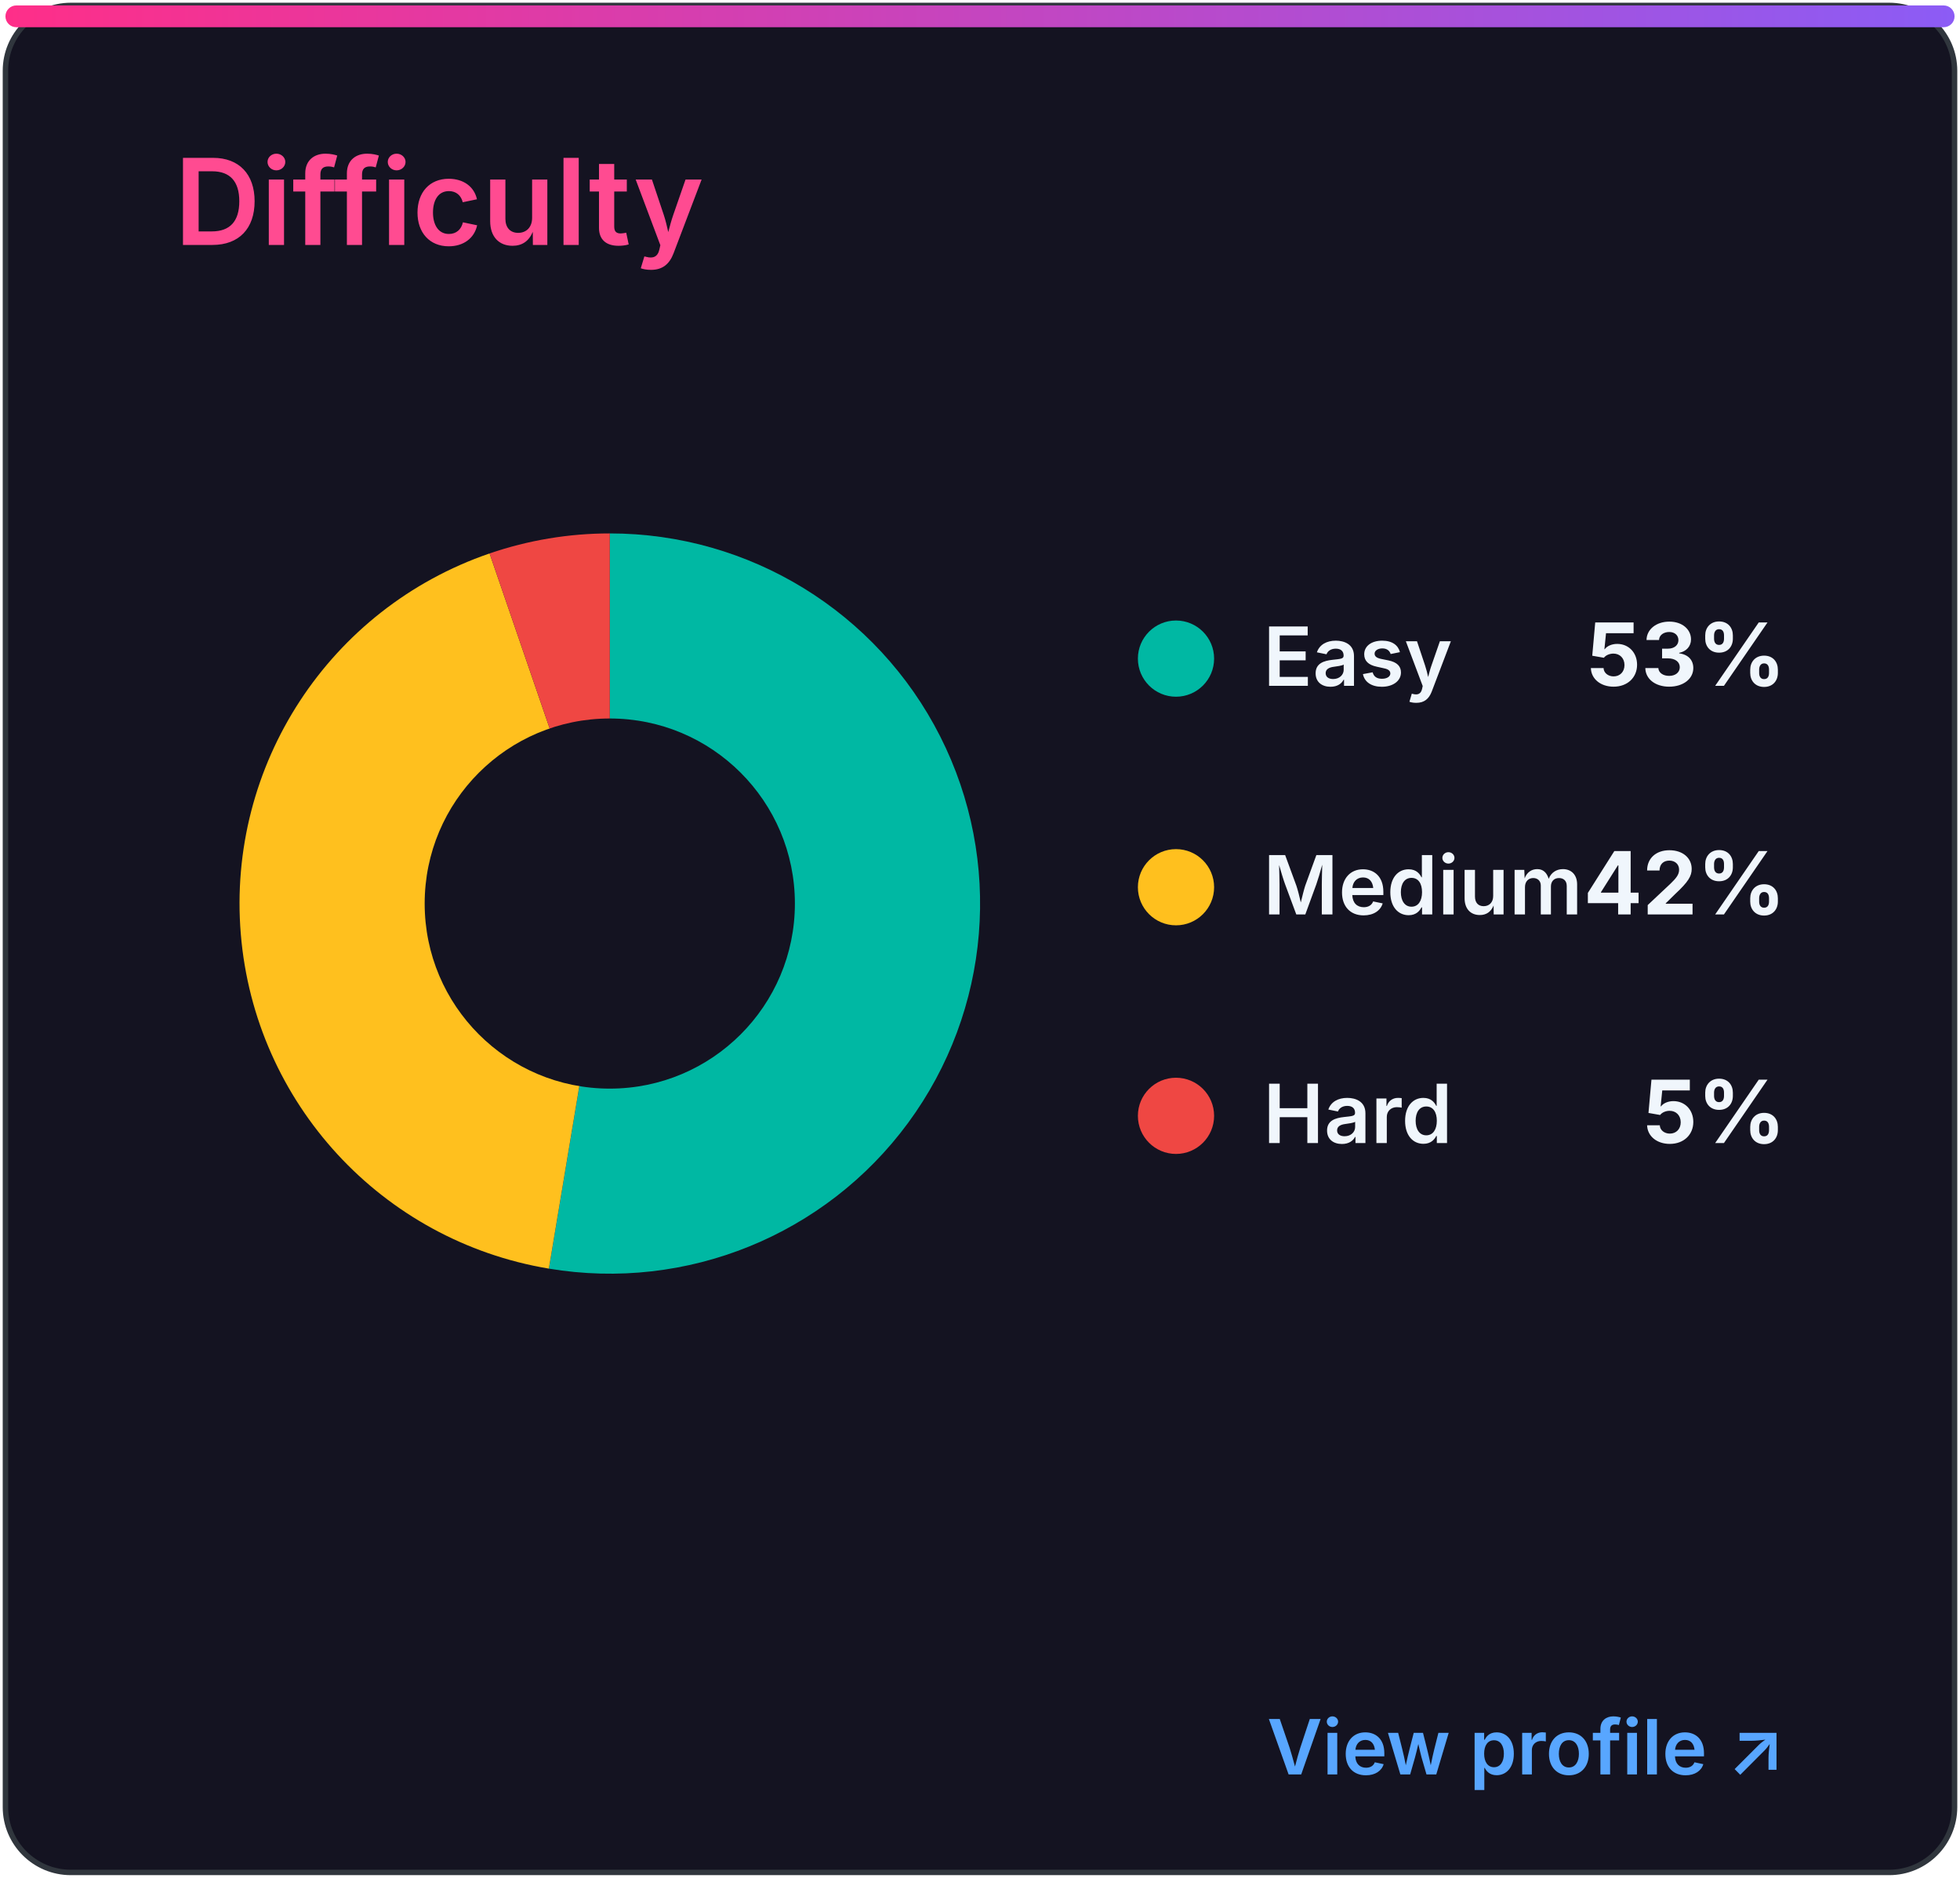
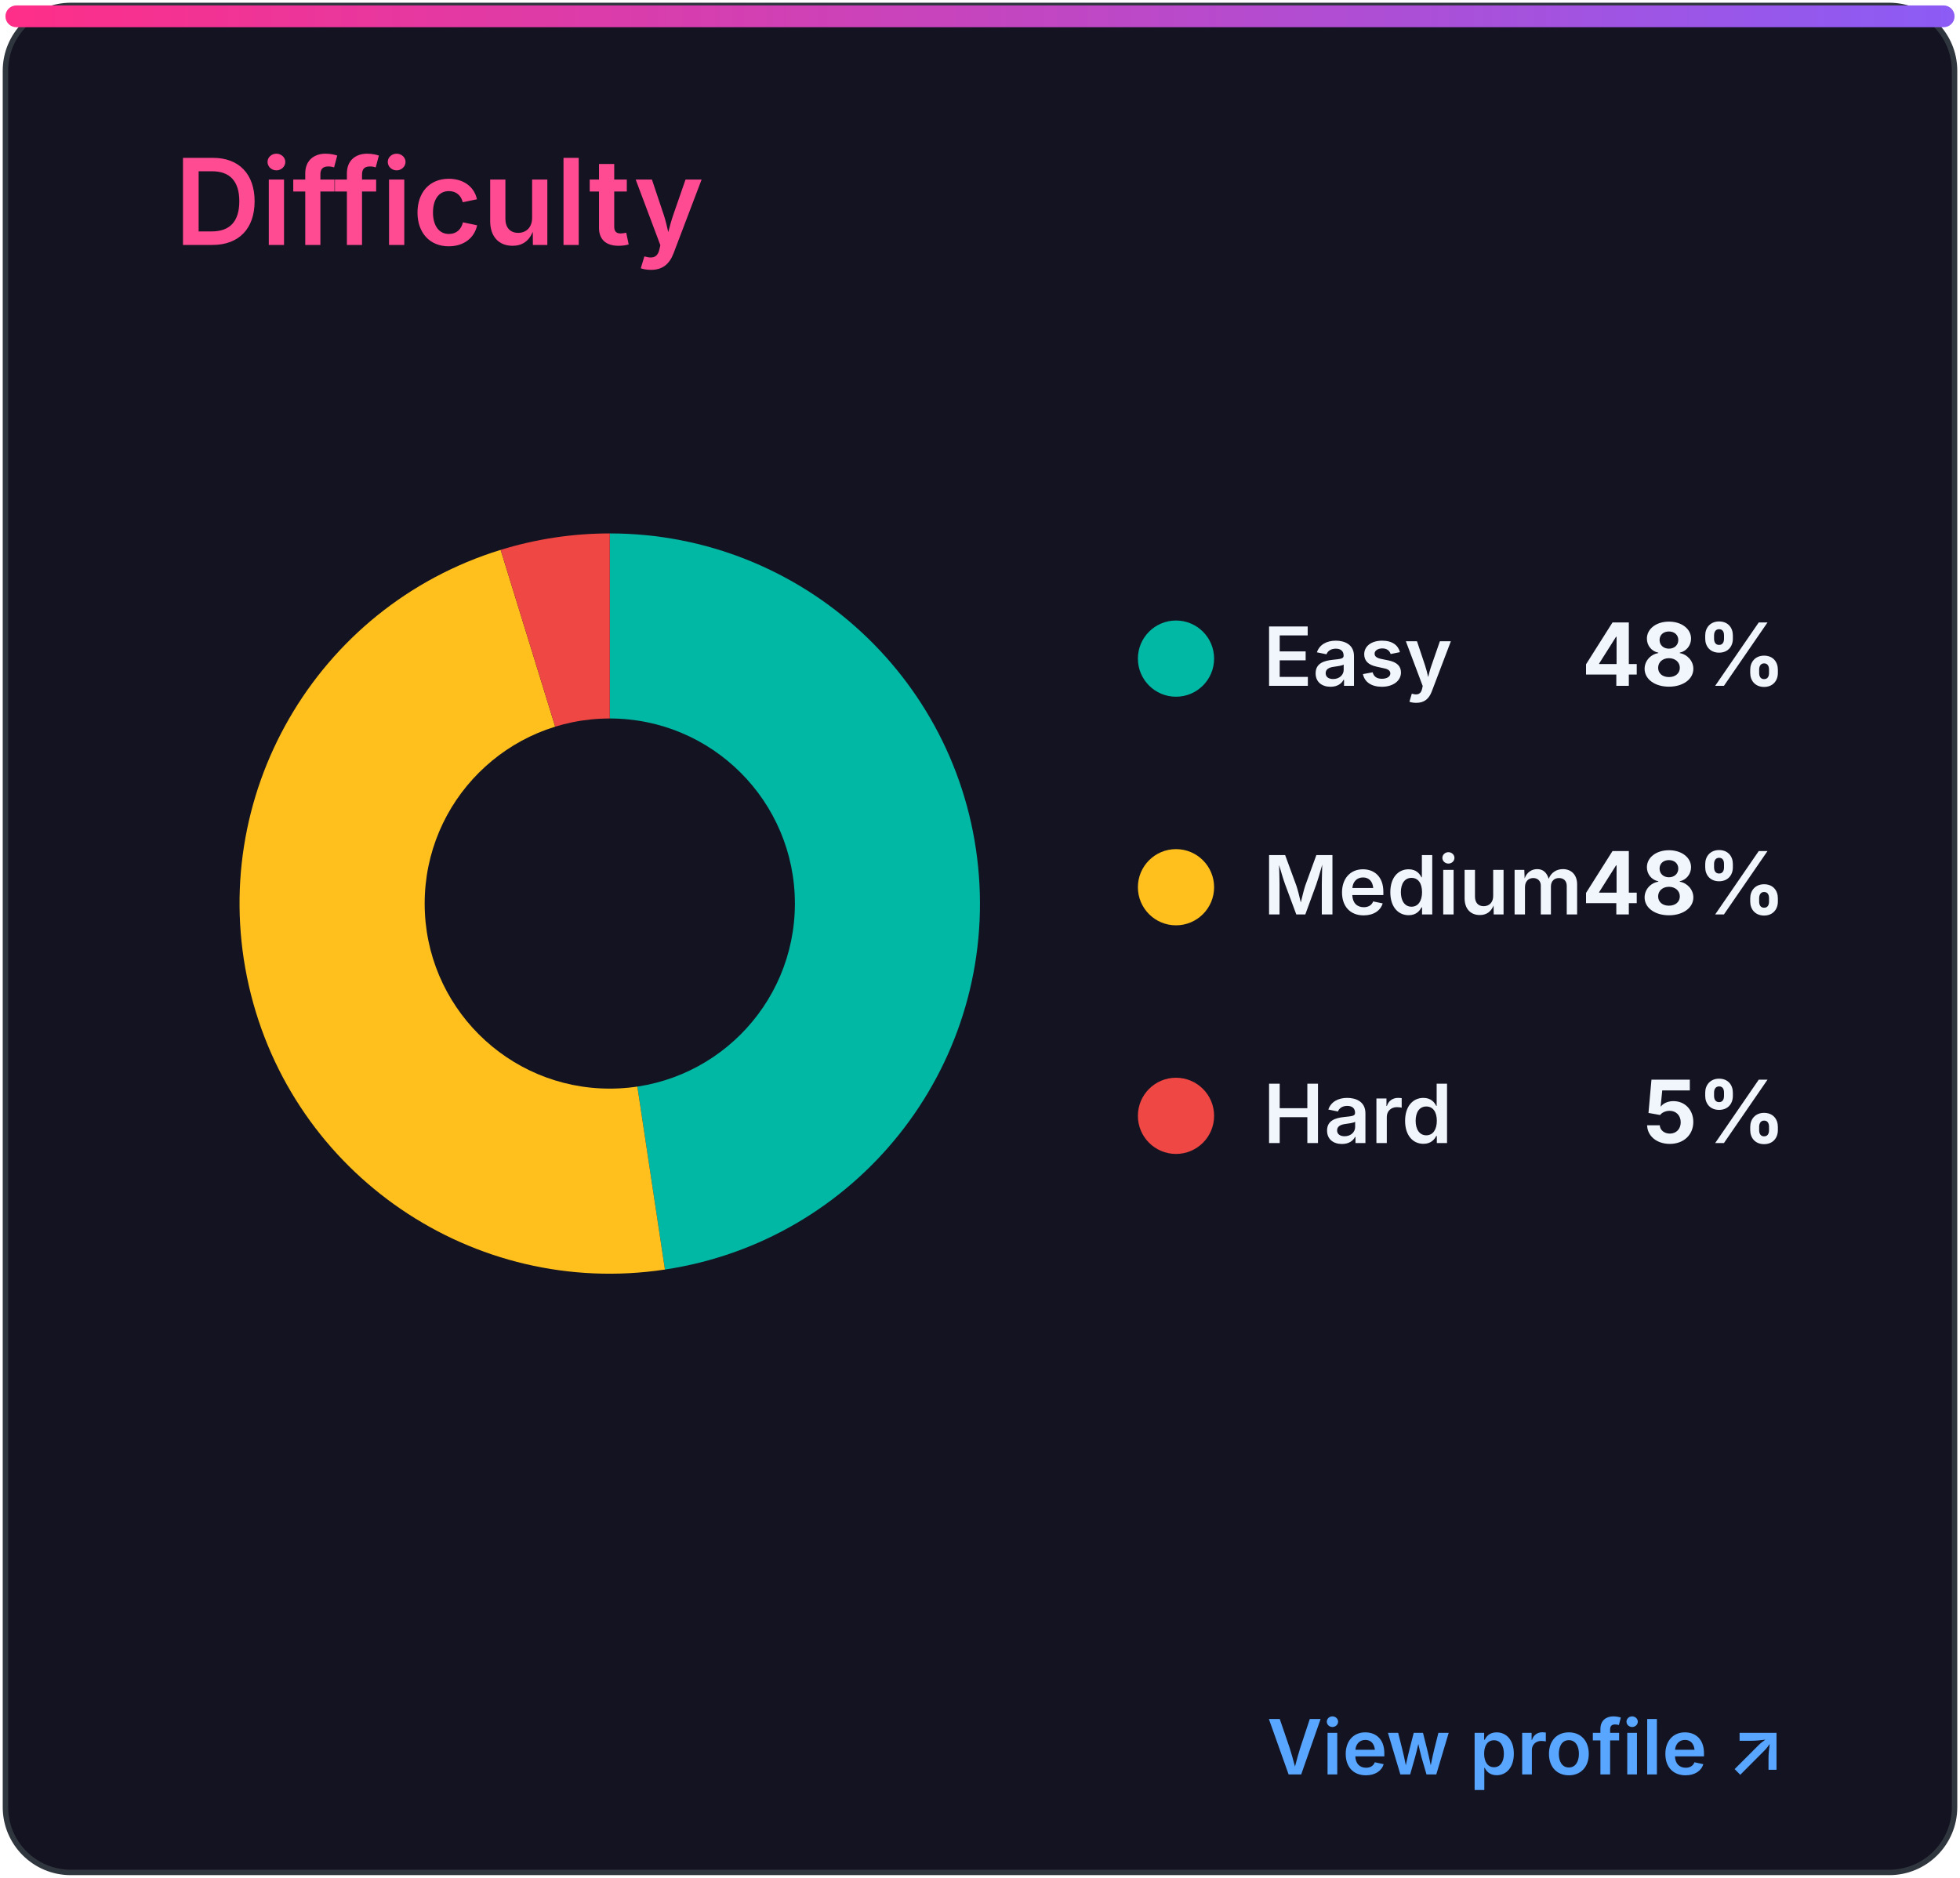
<svg xmlns="http://www.w3.org/2000/svg" width="360" height="345" viewBox="0 0 360 345" role="img" aria-labelledby="title desc">
  <defs>
    <linearGradient id="accent" x1="0" x2="1">
      <stop stop-color="#ff2e88" />
      <stop offset="1" stop-color="#8b5cf6" />
    </linearGradient>
    <clipPath id="bar">
      <rect x="32" y="82" width="296" height="8" rx="4" />
    </clipPath>
    <style>
.heading{font:600 22px -apple-system,BlinkMacSystemFont,'Segoe UI',sans-serif;fill:#ff4b91}
.eyebrow{font:600 10px -apple-system,BlinkMacSystemFont,'Segoe UI',sans-serif;letter-spacing:1.2px;fill:#8b949e}
.total{font:700 52px -apple-system,BlinkMacSystemFont,'Segoe UI',sans-serif;fill:#f0f6fc}
.metric{font:600 15px -apple-system,BlinkMacSystemFont,'Segoe UI',sans-serif;fill:#f0f6fc}
.count{font:700 16px -apple-system,BlinkMacSystemFont,'Segoe UI',sans-serif;fill:#f0f6fc}
.muted{font:500 13px -apple-system,BlinkMacSystemFont,'Segoe UI',sans-serif;fill:#8b949e}
.language{font:700 31px -apple-system,BlinkMacSystemFont,'Segoe UI',sans-serif;fill:#f0f6fc}
.link{font:600 14px -apple-system,BlinkMacSystemFont,'Segoe UI',sans-serif;fill:#58a6ff}
</style>
  </defs>
  <rect x="1" y="1" width="358" height="343" rx="12" fill="#141321" stroke="#30363d" />
  <rect x="1" y="1" width="358" height="4" rx="2" fill="url(#accent)" />
  <text x="32" y="45" class="heading">Difficulty</text>
-   <path d="M 112 166 L 112.00 98.00 A 68 68 0 1 1 100.81 233.07 Z" fill="#00b8a3" />
-   <path d="M 112 166 L 100.81 233.07 A 68 68 0 0 1 89.92 101.68 Z" fill="#ffc01e" />
-   <path d="M 112 166 L 89.92 101.68 A 68 68 0 0 1 112.00 98.00 Z" fill="#ef4743" />
+   <path d="M 112 166 L 112.00 98.00 A 68 68 0 0 1 122.13 233.24 Z" fill="#00b8a3" />
+   <path d="M 112 166 L 122.13 233.24 A 68 68 0 0 1 91.96 101.02 Z" fill="#ffc01e" />
+   <path d="M 112 166 L 91.96 101.02 A 68 68 0 0 1 112.00 98.00 Z" fill="#ef4743" />
  <circle cx="112" cy="166" r="34" fill="#141321" />
  <circle cx="216" cy="121" r="7" fill="#00b8a3" />
  <text x="232" y="126" class="metric">Easy</text>
-   <text x="328" y="126" class="count" text-anchor="end">53%</text>
+   <text x="328" y="126" class="count" text-anchor="end">48%</text>
  <circle cx="216" cy="163" r="7" fill="#ffc01e" />
  <text x="232" y="168" class="metric">Medium</text>
-   <text x="328" y="168" class="count" text-anchor="end">42%</text>
+   <text x="328" y="168" class="count" text-anchor="end">48%</text>
  <circle cx="216" cy="205" r="7" fill="#ef4743" />
  <text x="232" y="210" class="metric">Hard</text>
  <text x="328" y="210" class="count" text-anchor="end">5%</text>
  <text x="328" y="326" class="link" text-anchor="end">View profile ↗</text>
</svg>
